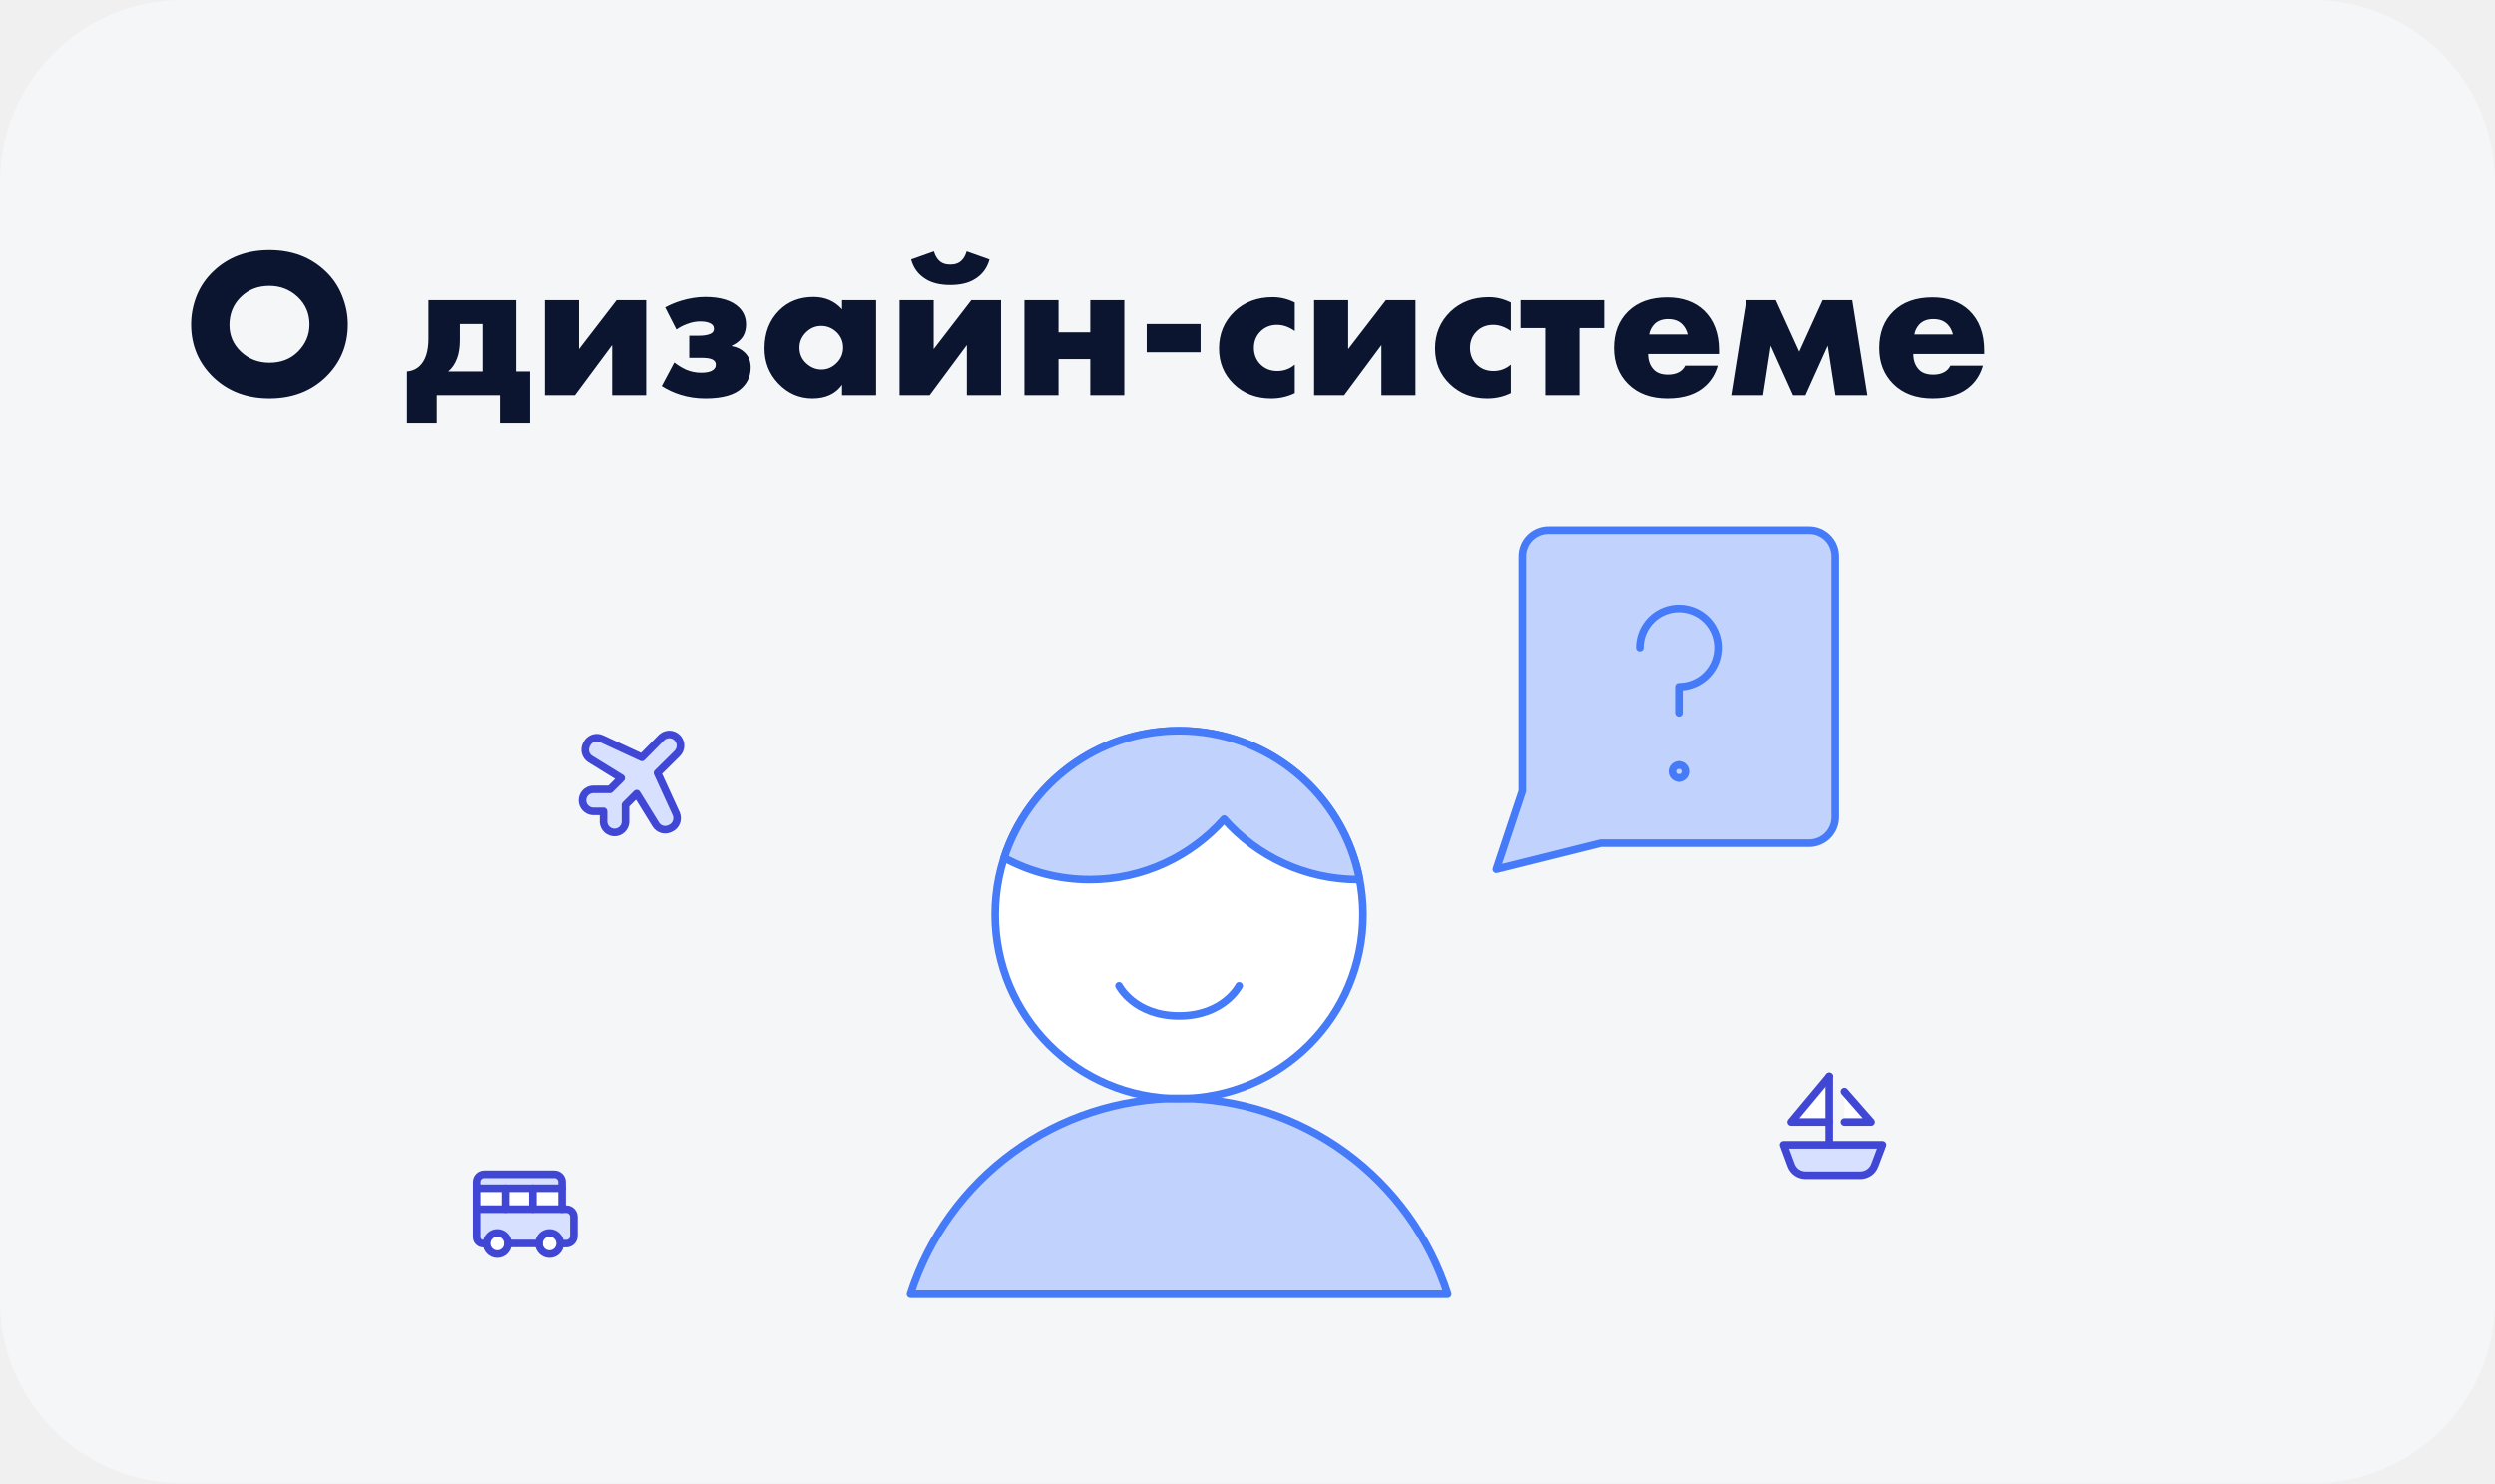
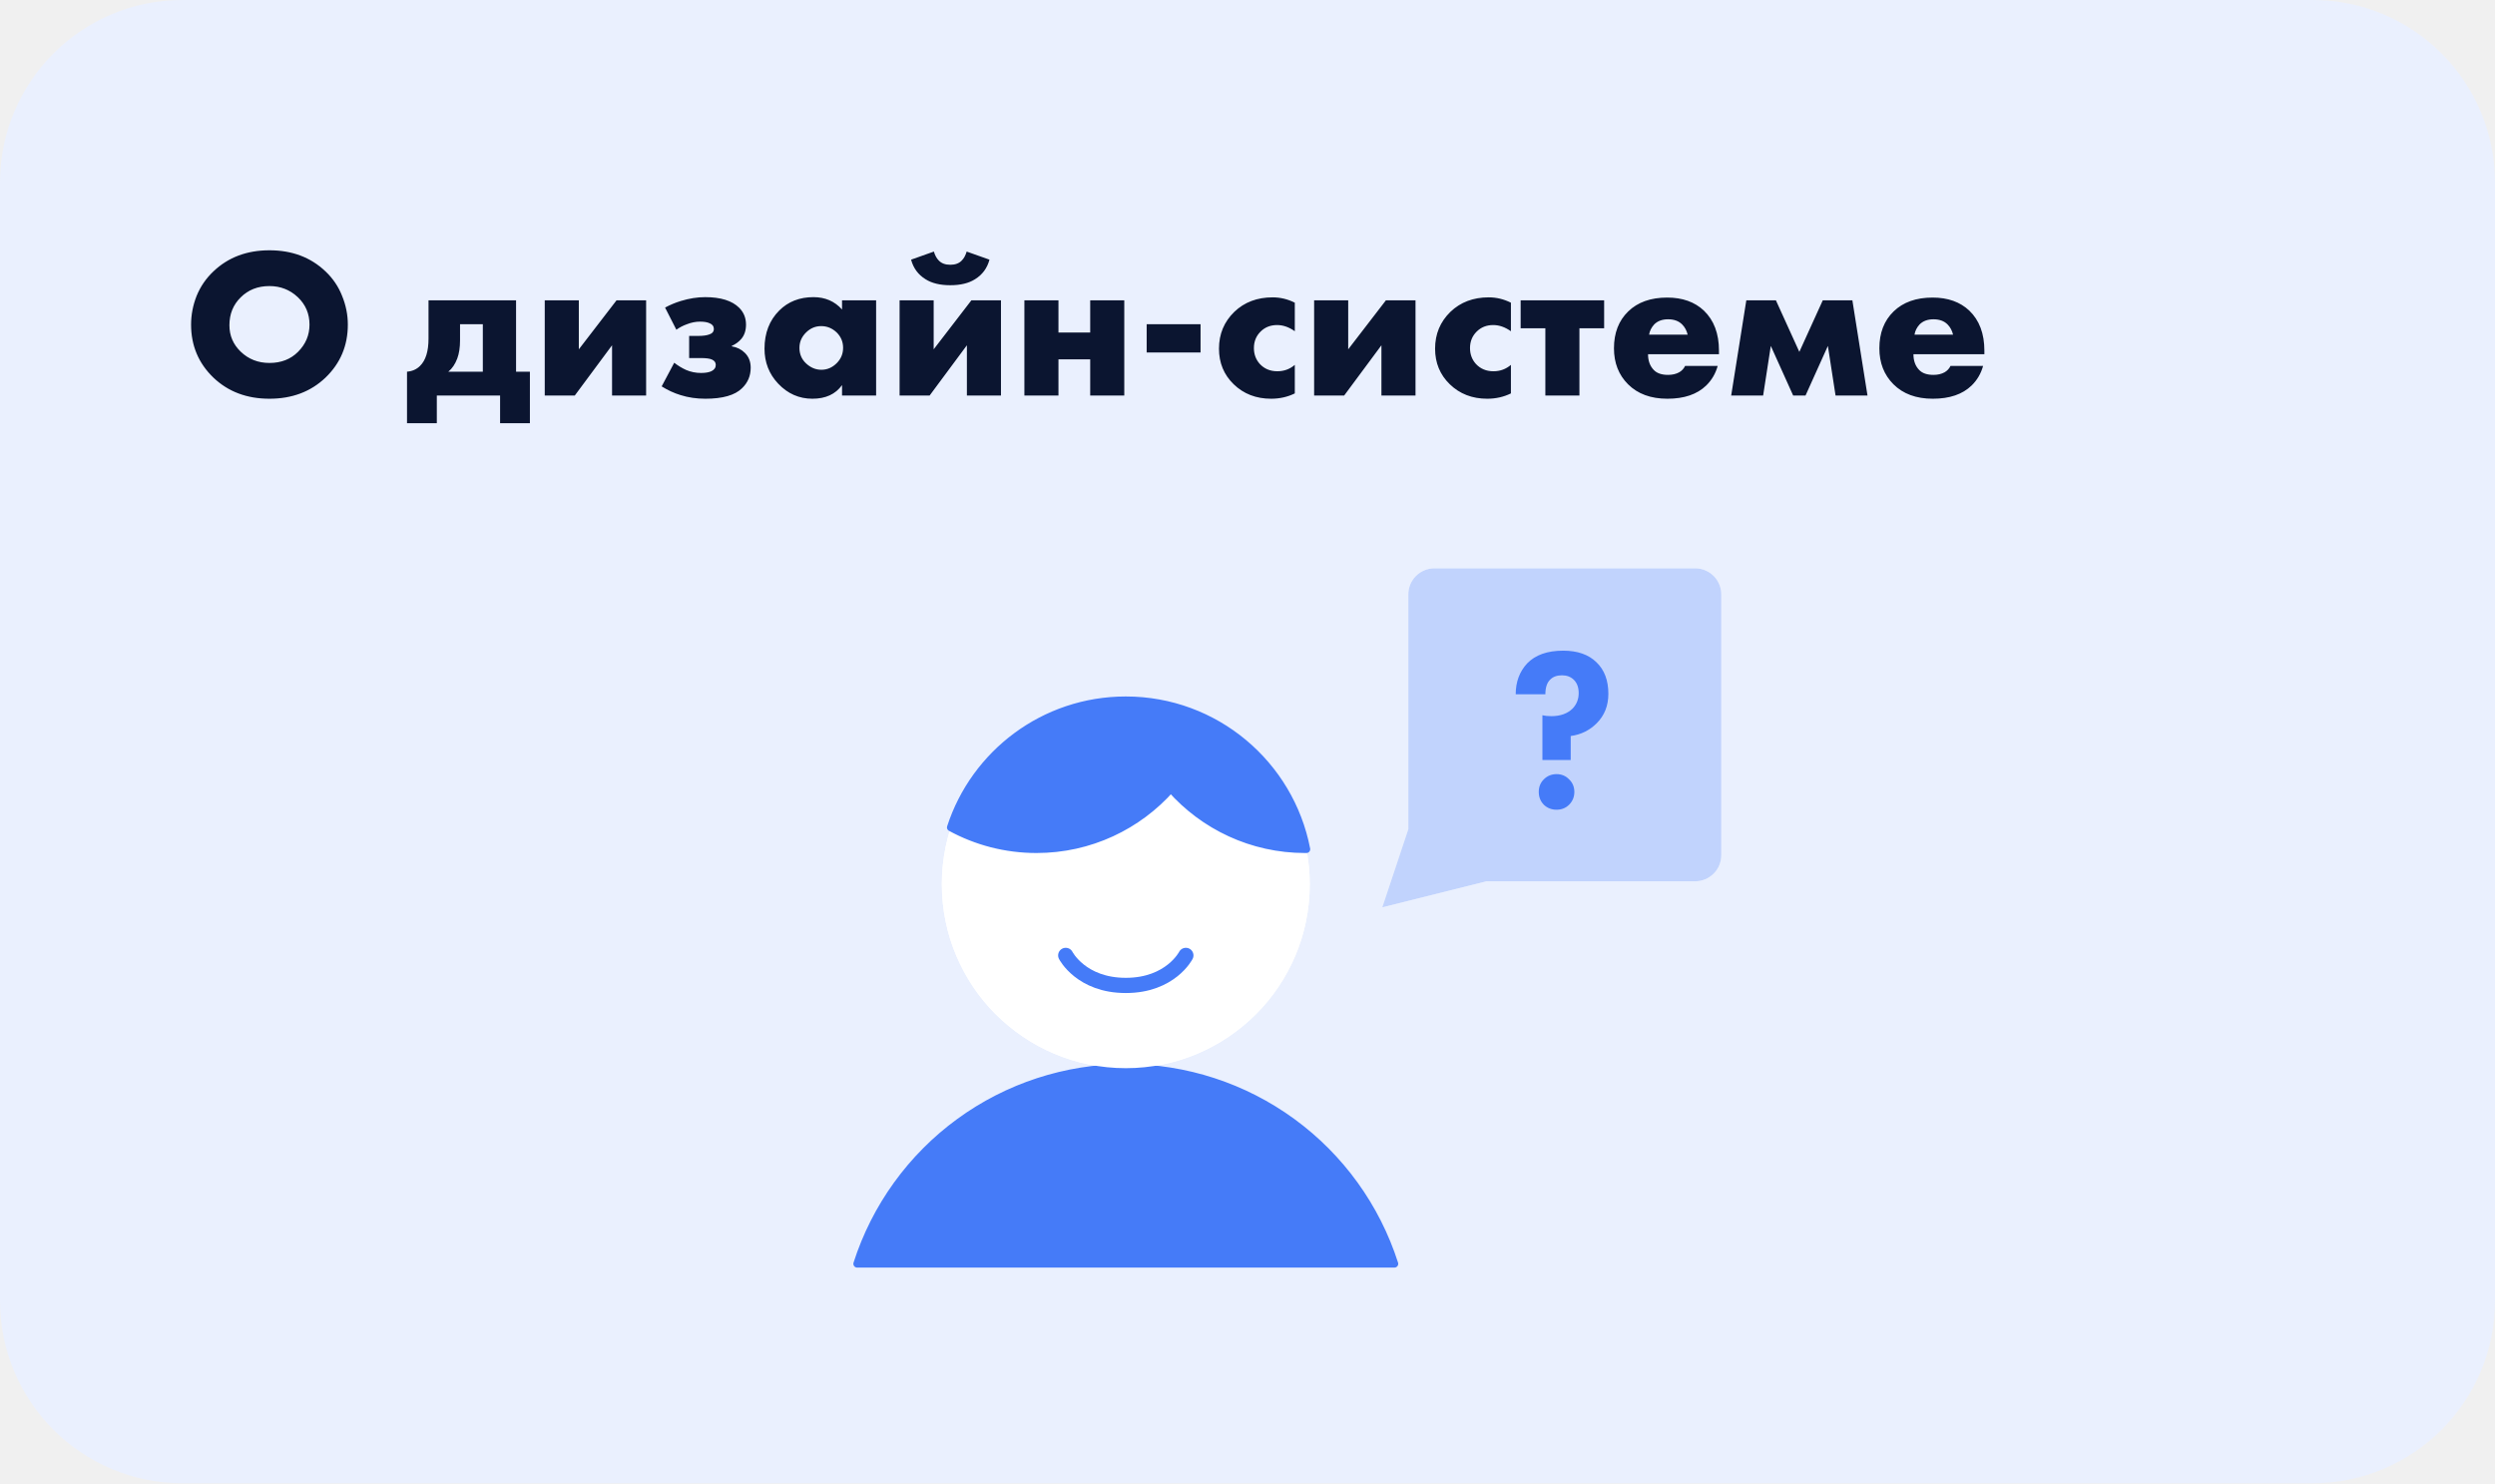
<svg xmlns="http://www.w3.org/2000/svg" width="328" height="195" viewBox="0 0 328 195" fill="none">
-   <rect width="328" height="195" rx="24" fill="#F5F6F8" />
+   <rect width="328" height="195" rx="24" fill="#EAF0FE" />
  <path d="M45.728 42.676C45.728 45.439 44.748 47.763 42.788 49.648C40.847 51.496 38.392 52.42 35.424 52.42C32.456 52.42 30.001 51.496 28.06 49.648C26.1 47.763 25.12 45.439 25.12 42.676C25.12 41.388 25.363 40.128 25.848 38.896C26.352 37.664 27.089 36.591 28.06 35.676C30.001 33.828 32.456 32.904 35.424 32.904C38.392 32.904 40.847 33.828 42.788 35.676C43.759 36.591 44.487 37.664 44.972 38.896C45.476 40.128 45.728 41.388 45.728 42.676ZM35.424 37.608C33.893 37.608 32.633 38.103 31.644 39.092C30.655 40.063 30.16 41.285 30.16 42.76C30.16 44.123 30.655 45.28 31.644 46.232C32.671 47.221 33.931 47.716 35.424 47.716C36.955 47.716 38.205 47.231 39.176 46.26C40.184 45.252 40.688 44.057 40.688 42.676C40.688 41.257 40.184 40.063 39.176 39.092C38.131 38.103 36.88 37.608 35.424 37.608ZM56.334 39.484H67.843V48.864H69.662V55.64H65.743V52H57.426V55.64H53.507V48.864C54.197 48.808 54.767 48.556 55.215 48.108C55.961 47.38 56.334 46.185 56.334 44.524V39.484ZM63.474 48.864V42.62H60.478V44.748C60.478 45.681 60.357 46.475 60.114 47.128C59.834 47.875 59.443 48.453 58.938 48.864H63.474ZM71.614 39.484H76.094V45.924L81.05 39.484H84.942V52H80.462V45.392L75.562 52H71.614V39.484ZM88.916 43.348L87.433 40.436C88.086 40.081 88.776 39.792 89.504 39.568C90.606 39.232 91.67 39.064 92.697 39.064C94.75 39.064 96.243 39.531 97.177 40.464C97.774 41.061 98.073 41.799 98.073 42.676C98.073 43.441 97.867 44.067 97.457 44.552C97.121 44.944 96.701 45.252 96.197 45.476V45.532C96.887 45.644 97.466 45.933 97.933 46.4C98.436 46.904 98.689 47.548 98.689 48.332C98.689 49.415 98.306 50.32 97.54 51.048C96.607 51.963 95.002 52.42 92.725 52.42C91.567 52.42 90.484 52.261 89.477 51.944C88.618 51.683 87.787 51.3 86.984 50.796L88.636 47.688C89.141 48.08 89.663 48.397 90.204 48.64C90.82 48.901 91.474 49.032 92.165 49.032C92.725 49.032 93.172 48.957 93.508 48.808C93.9 48.621 94.097 48.341 94.097 47.968C94.097 47.651 93.928 47.417 93.593 47.268C93.312 47.137 92.827 47.072 92.136 47.072H90.597V44.16H91.856C92.435 44.16 92.902 44.095 93.257 43.964C93.648 43.833 93.844 43.591 93.844 43.236C93.844 42.9 93.667 42.657 93.312 42.508C93.014 42.359 92.585 42.284 92.025 42.284C91.465 42.284 90.895 42.396 90.317 42.62C89.794 42.807 89.327 43.049 88.916 43.348ZM110.697 40.688V39.484H115.177V52H110.697V50.628C109.838 51.823 108.541 52.42 106.805 52.42C105.05 52.42 103.547 51.757 102.297 50.432C101.102 49.163 100.505 47.632 100.505 45.84C100.505 43.787 101.149 42.116 102.437 40.828C103.613 39.652 105.115 39.064 106.945 39.064C108.475 39.064 109.726 39.605 110.697 40.688ZM107.953 42.872C107.206 42.872 106.553 43.143 105.993 43.684C105.395 44.263 105.097 44.944 105.097 45.728C105.097 46.549 105.386 47.231 105.965 47.772C106.562 48.332 107.234 48.612 107.981 48.612C108.746 48.612 109.418 48.323 109.997 47.744C110.557 47.184 110.837 46.512 110.837 45.728C110.837 44.925 110.547 44.244 109.969 43.684C109.39 43.143 108.718 42.872 107.953 42.872ZM118.263 39.484H122.743V45.924L127.699 39.484H131.591V52H127.111V45.392L122.211 52H118.263V39.484ZM127.083 33.072L130.079 34.136C129.78 35.256 129.145 36.115 128.175 36.712C127.353 37.235 126.271 37.496 124.927 37.496C123.583 37.496 122.5 37.235 121.679 36.712C120.708 36.115 120.073 35.256 119.775 34.136L122.771 33.072C122.92 33.576 123.135 33.968 123.415 34.248C123.769 34.621 124.273 34.808 124.927 34.808C125.58 34.808 126.084 34.621 126.439 34.248C126.719 33.968 126.933 33.576 127.083 33.072ZM134.669 52V39.484H139.149V43.712H143.321V39.484H147.801V52H143.321V47.24H139.149V52H134.669ZM150.744 46.344V42.62H157.828V46.344H150.744ZM170.219 47.968V51.72C169.267 52.187 168.231 52.42 167.111 52.42C165.132 52.42 163.49 51.785 162.183 50.516C160.895 49.265 160.251 47.707 160.251 45.84C160.251 43.917 160.923 42.303 162.267 40.996C163.592 39.727 165.272 39.092 167.307 39.092C168.315 39.092 169.286 39.325 170.219 39.792V43.544C169.454 43.003 168.679 42.732 167.895 42.732C167.018 42.732 166.29 43.021 165.711 43.6C165.132 44.179 164.843 44.897 164.843 45.756C164.843 46.577 165.104 47.277 165.627 47.856C166.224 48.491 166.99 48.808 167.923 48.808C168.8 48.808 169.566 48.528 170.219 47.968ZM172.759 39.484H177.239V45.924L182.195 39.484H186.087V52H181.607V45.392L176.707 52H172.759V39.484ZM198.629 47.968V51.72C197.677 52.187 196.641 52.42 195.521 52.42C193.542 52.42 191.9 51.785 190.593 50.516C189.305 49.265 188.661 47.707 188.661 45.84C188.661 43.917 189.333 42.303 190.677 40.996C192.002 39.727 193.682 39.092 195.717 39.092C196.725 39.092 197.696 39.325 198.629 39.792V43.544C197.864 43.003 197.089 42.732 196.305 42.732C195.428 42.732 194.7 43.021 194.121 43.6C193.542 44.179 193.253 44.897 193.253 45.756C193.253 46.577 193.514 47.277 194.037 47.856C194.634 48.491 195.4 48.808 196.333 48.808C197.21 48.808 197.976 48.528 198.629 47.968ZM203.157 52V43.152H199.909V39.484H210.885V43.152H207.637V52H203.157ZM225.98 46.092V46.568H216.656C216.656 47.445 216.917 48.145 217.44 48.668C217.851 49.079 218.467 49.284 219.288 49.284C219.848 49.284 220.333 49.172 220.744 48.948C221.099 48.743 221.36 48.463 221.528 48.108H225.812C225.532 49.116 225.028 49.975 224.3 50.684C223.105 51.841 221.407 52.42 219.204 52.42C217.02 52.42 215.293 51.785 214.024 50.516C212.792 49.284 212.176 47.707 212.176 45.784C212.176 43.768 212.801 42.153 214.052 40.94C215.303 39.727 217.011 39.12 219.176 39.12C221.173 39.12 222.779 39.689 223.992 40.828C225.317 42.097 225.98 43.852 225.98 46.092ZM216.796 43.992H221.864C221.733 43.451 221.491 43.003 221.136 42.648C220.688 42.2 220.072 41.976 219.288 41.976C218.523 41.976 217.916 42.2 217.468 42.648C217.095 43.059 216.871 43.507 216.796 43.992ZM227.587 52L229.575 39.484H233.467L236.547 46.26L239.627 39.484H243.519L245.507 52H241.307L240.299 45.476L237.359 52H235.735L232.795 45.476L231.787 52H227.587ZM260.871 46.092V46.568H251.547C251.547 47.445 251.808 48.145 252.331 48.668C252.741 49.079 253.357 49.284 254.179 49.284C254.739 49.284 255.224 49.172 255.635 48.948C255.989 48.743 256.251 48.463 256.419 48.108H260.703C260.423 49.116 259.919 49.975 259.191 50.684C257.996 51.841 256.297 52.42 254.095 52.42C251.911 52.42 250.184 51.785 248.915 50.516C247.683 49.284 247.067 47.707 247.067 45.784C247.067 43.768 247.692 42.153 248.943 40.94C250.193 39.727 251.901 39.12 254.067 39.12C256.064 39.12 257.669 39.689 258.883 40.828C260.208 42.097 260.871 43.852 260.871 46.092ZM251.687 43.992H256.755C256.624 43.451 256.381 43.003 256.027 42.648C255.579 42.2 254.963 41.976 254.179 41.976C253.413 41.976 252.807 42.2 252.359 42.648C251.985 43.059 251.761 43.507 251.687 43.992Z" fill="#0B1530" />
-   <path d="M210.429 110.858L196.714 114.286L200.143 104.001V73.143C200.143 72.234 200.504 71.362 201.147 70.719C201.79 70.076 202.662 69.715 203.571 69.715H237.857C238.766 69.715 239.639 70.076 240.282 70.719C240.924 71.362 241.286 72.234 241.286 73.143V107.429C241.286 108.338 240.924 109.211 240.282 109.853C239.639 110.496 238.766 110.858 237.857 110.858H210.429Z" fill="#C1D3FD" />
-   <path d="M210.429 110.858L196.714 114.286L200.143 104.001V73.143C200.143 72.234 200.504 71.362 201.147 70.719C201.79 70.076 202.662 69.715 203.571 69.715H237.857C238.766 69.715 239.639 70.076 240.282 70.719C240.924 71.362 241.286 72.234 241.286 73.143V107.429C241.286 108.338 240.924 109.211 240.282 109.853C239.639 110.496 238.766 110.858 237.857 110.858H210.429Z" stroke="#457BF8" stroke-linecap="round" stroke-linejoin="round" />
-   <path d="M215.571 85.143C215.571 84.126 215.873 83.131 216.438 82.286C217.003 81.44 217.806 80.781 218.746 80.391C219.686 80.002 220.72 79.9 221.717 80.099C222.715 80.297 223.631 80.787 224.351 81.506C225.07 82.226 225.56 83.142 225.758 84.14C225.957 85.137 225.855 86.171 225.466 87.111C225.076 88.051 224.417 88.854 223.571 89.419C222.726 89.984 221.731 90.286 220.714 90.286V93.714" stroke="#457BF8" stroke-linecap="round" stroke-linejoin="round" />
-   <path d="M220.715 102.285C220.241 102.285 219.857 101.901 219.857 101.427C219.857 100.954 220.241 100.57 220.715 100.57" stroke="#457BF8" stroke-linecap="round" stroke-linejoin="round" />
-   <path d="M220.714 102.285C221.188 102.285 221.571 101.901 221.571 101.427C221.571 100.954 221.188 100.57 220.714 100.57" stroke="#457BF8" stroke-linecap="round" stroke-linejoin="round" />
-   <path d="M155.001 144.429C168.357 144.429 179.184 133.602 179.184 120.246C179.184 106.89 168.357 96.062 155.001 96.062C141.645 96.062 130.817 106.89 130.817 120.246C130.817 133.602 141.645 144.429 155.001 144.429Z" fill="white" />
-   <path d="M190.315 170.144C187.915 162.663 183.203 156.137 176.857 151.507C170.509 146.878 162.856 144.383 155 144.383C147.144 144.383 139.491 146.878 133.144 151.507C126.798 156.137 122.085 162.663 119.686 170.144H190.315Z" fill="#C1D3FD" />
-   <path d="M190.315 170.144C187.915 162.663 183.203 156.137 176.857 151.507C170.509 146.878 162.856 144.383 155 144.383C147.144 144.383 139.491 146.878 133.144 151.507C126.798 156.137 122.085 162.663 119.686 170.144H190.315Z" stroke="#457BF8" stroke-linecap="round" stroke-linejoin="round" />
-   <path d="M155 144.429C168.356 144.429 179.184 133.602 179.184 120.246C179.184 106.89 168.356 96.062 155 96.062C141.644 96.062 130.817 106.89 130.817 120.246C130.817 133.602 141.644 144.429 155 144.429Z" stroke="#457BF8" stroke-linecap="round" stroke-linejoin="round" />
-   <path d="M162.897 129.602C162.897 129.602 160.89 133.55 155 133.55C149.11 133.55 147.104 129.602 147.104 129.602" stroke="#457BF8" stroke-linecap="round" stroke-linejoin="round" />
-   <path d="M178.745 115.641C178.691 115.642 178.637 115.642 178.583 115.642C171.554 115.642 165.243 112.567 160.922 107.688C156.601 112.567 150.29 115.642 143.261 115.642C139.179 115.642 135.339 114.605 131.991 112.78C135.137 103.078 144.249 96.062 155 96.062C166.781 96.062 176.595 104.487 178.745 115.641Z" fill="#C1D3FD" />
-   <path d="M178.745 115.641C178.691 115.642 178.637 115.642 178.583 115.642C171.554 115.642 165.243 112.567 160.922 107.688C156.601 112.567 150.29 115.642 143.261 115.642C139.179 115.642 135.339 114.605 131.991 112.78C135.137 103.078 144.249 96.062 155 96.062C166.781 96.062 176.595 104.487 178.745 115.641Z" stroke="#457BF8" stroke-linecap="round" stroke-linejoin="round" />
-   <g clip-path="url(#clip0_999_4467)">
-     <path d="M79.329 106.672H77.879C77.517 106.641 77.179 106.476 76.933 106.208C76.686 105.941 76.55 105.59 76.55 105.227C76.55 104.863 76.686 104.512 76.933 104.245C77.179 103.977 77.517 103.812 77.879 103.782H80.18L81.659 102.302L77.6 99.802C77.287 99.608 77.059 99.304 76.963 98.949C76.866 98.594 76.908 98.217 77.079 97.892C77.155 97.706 77.268 97.537 77.412 97.396C77.555 97.256 77.725 97.146 77.913 97.074C78.1 97.002 78.3 96.969 78.501 96.977C78.702 96.985 78.899 97.034 79.079 97.122L84.379 99.572L86.939 96.982C87.215 96.706 87.589 96.551 87.98 96.551C88.37 96.551 88.744 96.706 89.019 96.982C89.295 97.257 89.45 97.632 89.45 98.022C89.45 98.412 89.295 98.786 89.019 99.062L86.43 101.622L88.879 106.972C88.96 107.15 89.004 107.342 89.009 107.538C89.014 107.733 88.979 107.928 88.907 108.11C88.835 108.291 88.728 108.457 88.591 108.597C88.454 108.736 88.29 108.847 88.109 108.922C87.784 109.093 87.406 109.135 87.052 109.038C86.697 108.942 86.393 108.714 86.2 108.402L83.7 104.342L82.219 105.822V108.122C82.189 108.484 82.024 108.822 81.756 109.068C81.489 109.315 81.138 109.451 80.775 109.451C80.411 109.451 80.06 109.315 79.793 109.068C79.525 108.822 79.36 108.484 79.329 108.122V106.672Z" fill="#D7E0FF" />
-     <path d="M79.329 106.672H77.879C77.517 106.641 77.179 106.476 76.933 106.208C76.686 105.941 76.55 105.59 76.55 105.227C76.55 104.863 76.686 104.512 76.933 104.245C77.179 103.977 77.517 103.812 77.879 103.782H80.18L81.659 102.302L77.6 99.802C77.287 99.608 77.059 99.304 76.963 98.949C76.866 98.594 76.908 98.217 77.079 97.892C77.155 97.706 77.268 97.537 77.412 97.396C77.555 97.256 77.725 97.146 77.913 97.074C78.1 97.002 78.3 96.969 78.501 96.977C78.702 96.985 78.899 97.034 79.079 97.122L84.379 99.572L86.939 96.982C87.215 96.706 87.59 96.551 87.98 96.551C88.37 96.551 88.744 96.706 89.019 96.982C89.295 97.257 89.45 97.632 89.45 98.022C89.45 98.412 89.295 98.786 89.019 99.062L86.43 101.622L88.879 106.972C88.96 107.15 89.004 107.342 89.009 107.538C89.014 107.733 88.979 107.928 88.907 108.11C88.835 108.291 88.728 108.457 88.591 108.597C88.454 108.736 88.29 108.847 88.109 108.922C87.784 109.093 87.406 109.135 87.052 109.038C86.697 108.942 86.393 108.714 86.2 108.402L83.7 104.342L82.219 105.822V108.122C82.189 108.484 82.024 108.822 81.756 109.068C81.489 109.315 81.138 109.451 80.775 109.451C80.411 109.451 80.06 109.315 79.793 109.068C79.525 108.822 79.36 108.484 79.329 108.122V106.672Z" stroke="#4147D5" stroke-linecap="round" stroke-linejoin="round" />
+   <g clip-path="url(#clip0_1065_3746)">
+     <path d="M195.429 115.858L181.714 119.286L185.143 109.001V78.143C185.143 77.234 185.504 76.362 186.147 75.719C186.79 75.076 187.662 74.715 188.571 74.715H222.857C223.766 74.715 224.639 75.076 225.282 75.719C225.924 76.362 226.286 77.234 226.286 78.143V112.429C226.286 113.338 225.924 114.211 225.282 114.853C224.639 115.496 223.766 115.858 222.857 115.858H195.429Z" fill="white" />
+     <path d="M195.429 115.858L181.714 119.286L185.143 109.001V78.143C185.143 77.234 185.504 76.362 186.147 75.719C186.79 75.076 187.662 74.715 188.571 74.715H222.857C223.766 74.715 224.639 75.076 225.282 75.719C225.924 76.362 226.286 77.234 226.286 78.143V112.429C226.286 113.338 225.924 114.211 225.282 114.853C224.639 115.496 223.766 115.858 222.857 115.858H195.429Z" fill="#C1D3FD" />
+     <path d="M206.49 99.91H202.77V94.03C203.09 94.11 203.48 94.15 203.94 94.15C205.14 94.15 206.08 93.81 206.76 93.13C207.28 92.57 207.54 91.9 207.54 91.12C207.54 90.38 207.33 89.8 206.91 89.38C206.51 88.98 205.99 88.78 205.35 88.78C204.69 88.78 204.18 88.96 203.82 89.32C203.38 89.72 203.16 90.37 203.16 91.27H199.26C199.26 89.65 199.76 88.3 200.76 87.22C201.84 86.1 203.42 85.54 205.5 85.54C207.38 85.54 208.84 86.05 209.88 87.07C210.92 88.07 211.44 89.45 211.44 91.21C211.44 92.77 210.93 94.06 209.91 95.08C208.97 96.02 207.83 96.58 206.49 96.76V99.91ZM202.95 105.79C202.51 105.33 202.29 104.77 202.29 104.11C202.29 103.45 202.51 102.9 202.95 102.46C203.41 102 203.97 101.77 204.63 101.77C205.29 101.77 205.84 102 206.28 102.46C206.74 102.9 206.97 103.45 206.97 104.11C206.97 104.77 206.74 105.33 206.28 105.79C205.84 106.23 205.29 106.45 204.63 106.45C203.97 106.45 203.41 106.23 202.95 105.79Z" fill="#457BF8" />
  </g>
-   <g clip-path="url(#clip1_999_4467)">
-     <path d="M242.5 143.5L246 147.5H242.5" fill="white" />
-     <path d="M240.5 141.5L235.5 147.5H240.5" fill="white" />
-     <path d="M247.5 150.5H234.5L235.5 153.2C235.643 153.583 235.9 153.913 236.236 154.145C236.572 154.377 236.971 154.501 237.38 154.5H244.6C245.009 154.501 245.408 154.377 245.744 154.145C246.08 153.913 246.337 153.583 246.48 153.2L247.5 150.5Z" fill="#D7E0FF" />
-     <path d="M247.5 150.5H234.5L235.5 153.2C235.643 153.583 235.9 153.913 236.236 154.145C236.572 154.377 236.971 154.501 237.38 154.5H244.6C245.009 154.501 245.408 154.377 245.744 154.145C246.08 153.913 246.337 153.583 246.48 153.2L247.5 150.5Z" stroke="#4147D5" stroke-linecap="round" stroke-linejoin="round" />
-     <path d="M240.5 150.5V141.5" stroke="#4147D5" stroke-linecap="round" stroke-linejoin="round" />
-     <path d="M240.5 141.5L235.5 147.5H240.5" stroke="#4147D5" stroke-linecap="round" stroke-linejoin="round" />
-     <path d="M242.5 143.5L246 147.5H242.5" stroke="#4147D5" stroke-linecap="round" stroke-linejoin="round" />
-   </g>
-   <path d="M62.686 156.207H73.875V158.955H62.685L62.686 156.207Z" fill="white" />
-   <path fill-rule="evenodd" clip-rule="evenodd" d="M75.427 159.957C75.427 159.405 74.979 158.957 74.427 158.957L62.685 158.957L62.685 162.634C62.685 163.108 63.069 163.492 63.542 163.492H63.995C63.995 163.487 63.995 163.483 63.995 163.478C63.995 162.707 64.62 162.082 65.391 162.082C66.161 162.082 66.786 162.707 66.786 163.478C66.786 163.483 66.786 163.487 66.786 163.492H70.834C70.834 163.487 70.834 163.483 70.834 163.478C70.834 162.707 71.459 162.082 72.23 162.082C73.001 162.082 73.626 162.707 73.626 163.478C73.626 163.483 73.626 163.487 73.626 163.492H74.427C74.979 163.492 75.427 163.044 75.427 162.492V159.957Z" fill="#D7E0FF" />
-   <path d="M62.685 155.375C62.685 154.823 63.132 154.375 63.685 154.375H72.875C73.427 154.375 73.875 154.823 73.875 155.375V156.209H62.685L62.685 155.375Z" fill="#D7E0FF" />
-   <path d="M73.625 163.492H74.427C74.979 163.492 75.427 163.044 75.427 162.492V159.957C75.427 159.405 74.979 158.957 74.427 158.957H73.875V155.375C73.875 154.823 73.427 154.375 72.875 154.375H63.685C63.132 154.375 62.685 154.823 62.685 155.375V162.634C62.685 163.108 63.069 163.492 63.542 163.492H64" stroke="#4147D5" stroke-linecap="round" stroke-linejoin="round" />
-   <path d="M73.875 156.207H62.685" stroke="#4147D5" stroke-linecap="round" stroke-linejoin="round" />
-   <path d="M73.875 158.957H62.685" stroke="#4147D5" stroke-linecap="round" stroke-linejoin="round" />
-   <path d="M66.464 156.207V158.952" stroke="#4147D5" stroke-linecap="round" stroke-linejoin="round" />
-   <path d="M70.031 156.207V158.952" stroke="#4147D5" stroke-linecap="round" stroke-linejoin="round" />
-   <path d="M65.39 164.874C66.161 164.874 66.786 164.249 66.786 163.478C66.786 162.707 66.161 162.082 65.39 162.082C64.619 162.082 63.994 162.707 63.994 163.478C63.994 164.249 64.619 164.874 65.39 164.874Z" fill="white" />
-   <path d="M72.23 164.874C73.001 164.874 73.626 164.249 73.626 163.478C73.626 162.707 73.001 162.082 72.23 162.082C71.459 162.082 70.834 162.707 70.834 163.478C70.834 164.249 71.459 164.874 72.23 164.874Z" fill="white" />
-   <path d="M65.39 164.874C66.161 164.874 66.786 164.249 66.786 163.478C66.786 162.707 66.161 162.082 65.39 162.082C64.619 162.082 63.994 162.707 63.994 163.478C63.994 164.249 64.619 164.874 65.39 164.874Z" stroke="#4147D5" stroke-linecap="round" stroke-linejoin="round" />
-   <path d="M72.23 164.874C73.001 164.874 73.626 164.249 73.626 163.478C73.626 162.707 73.001 162.082 72.23 162.082C71.459 162.082 70.834 162.707 70.834 163.478C70.834 164.249 71.459 164.874 72.23 164.874Z" stroke="#4147D5" stroke-linecap="round" stroke-linejoin="round" />
-   <path d="M66.787 163.477H68.805H70.834" stroke="#4147D5" stroke-linecap="round" stroke-linejoin="round" />
+   <path d="M148.001 140.429C161.357 140.429 172.184 129.602 172.184 116.246C172.184 102.89 161.357 92.062 148.001 92.062C134.645 92.062 123.817 102.89 123.817 116.246C123.817 129.602 134.645 140.429 148.001 140.429Z" fill="white" />
+   <path d="M183.315 166.144C180.915 158.663 176.203 152.137 169.857 147.507C163.509 142.878 155.856 140.383 148 140.383C140.144 140.383 132.491 142.878 126.144 147.507C119.798 152.137 115.085 158.663 112.686 166.144H183.315Z" fill="#457BF8" />
+   <path d="M183.315 166.144C180.915 158.663 176.203 152.137 169.857 147.507C163.509 142.878 155.856 140.383 148 140.383C140.144 140.383 132.491 142.878 126.144 147.507C119.798 152.137 115.085 158.663 112.686 166.144H183.315Z" stroke="#457BF8" stroke-linecap="round" stroke-linejoin="round" />
+   <path d="M148 140.429C161.356 140.429 172.184 129.602 172.184 116.246C172.184 102.89 161.356 92.062 148 92.062C134.644 92.062 123.817 102.89 123.817 116.246C123.817 129.602 134.644 140.429 148 140.429Z" fill="white" />
+   <path d="M155.897 125.602C155.897 125.602 153.89 129.55 148 129.55C142.11 129.55 140.104 125.602 140.104 125.602" stroke="#457BF8" stroke-width="2" stroke-linecap="round" stroke-linejoin="round" />
+   <path d="M171.745 111.641C171.691 111.642 171.637 111.642 171.583 111.642C164.554 111.642 158.243 108.567 153.922 103.688C149.601 108.567 143.29 111.642 136.261 111.642C132.179 111.642 128.339 110.605 124.991 108.78C128.137 99.078 137.249 92.062 148 92.062C159.781 92.062 169.595 100.487 171.745 111.641Z" fill="#457BF8" />
+   <path d="M171.745 111.641C171.691 111.642 171.637 111.642 171.583 111.642C164.554 111.642 158.243 108.567 153.922 103.688C149.601 108.567 143.29 111.642 136.261 111.642C132.179 111.642 128.339 110.605 124.991 108.78C128.137 99.078 137.249 92.062 148 92.062C159.781 92.062 169.595 100.487 171.745 111.641Z" stroke="#457BF8" stroke-linecap="round" stroke-linejoin="round" />
  <defs>
-     <clipPath id="clip0_999_4467">
-       <rect width="14" height="14" fill="white" transform="translate(76 96)" />
-     </clipPath>
-     <clipPath id="clip1_999_4467">
-       <rect width="14" height="14" fill="white" transform="translate(234 141)" />
+     <clipPath id="clip0_1065_3746">
+       <rect width="48" height="48" fill="white" transform="translate(180 73)" />
    </clipPath>
  </defs>
</svg>
